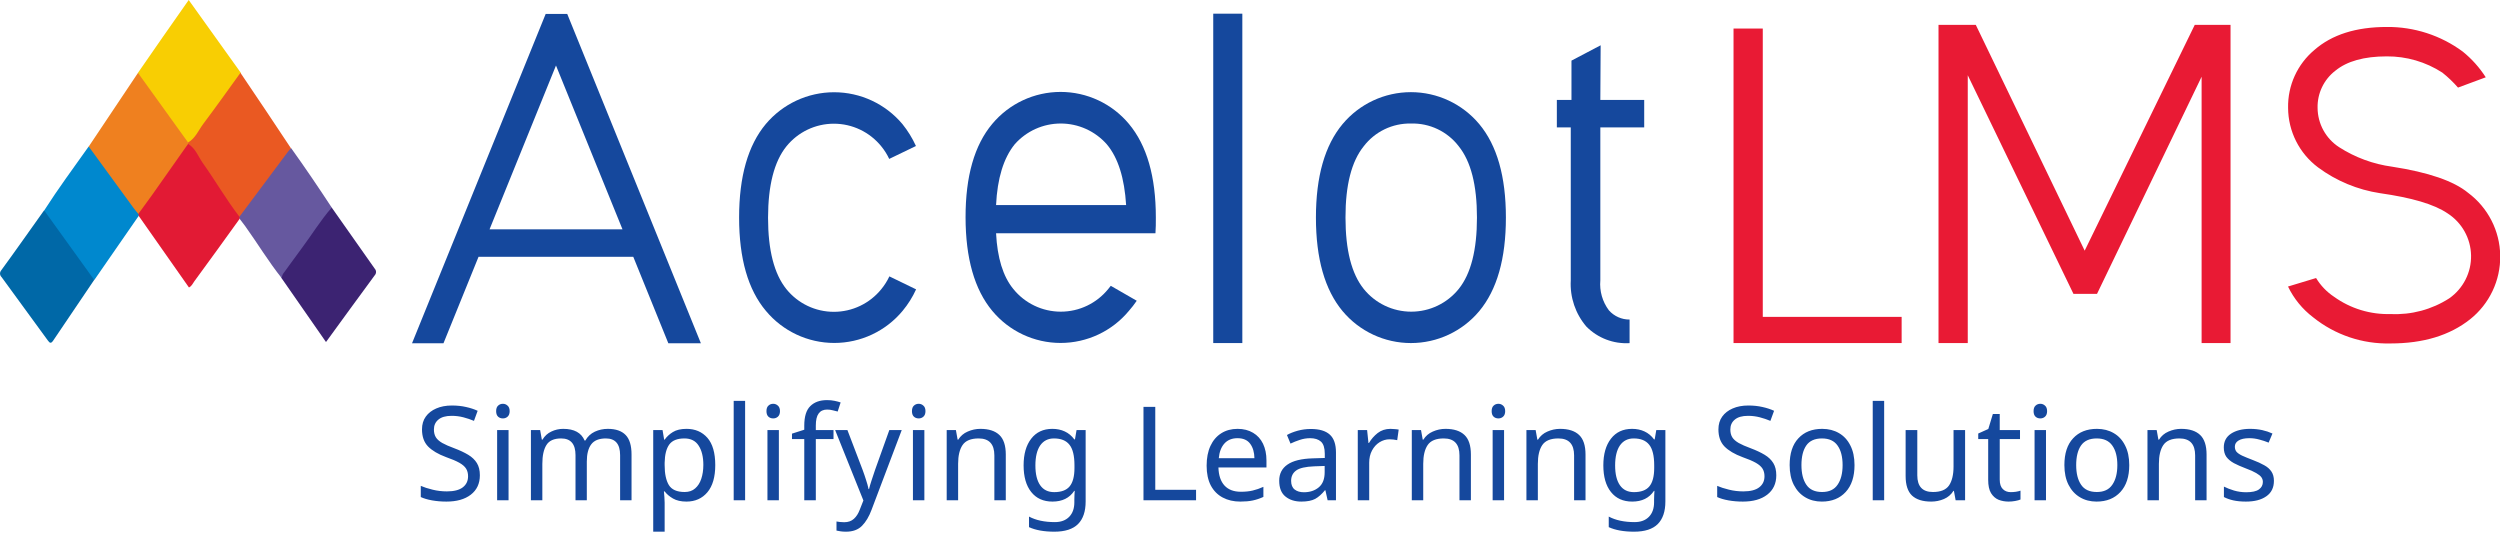
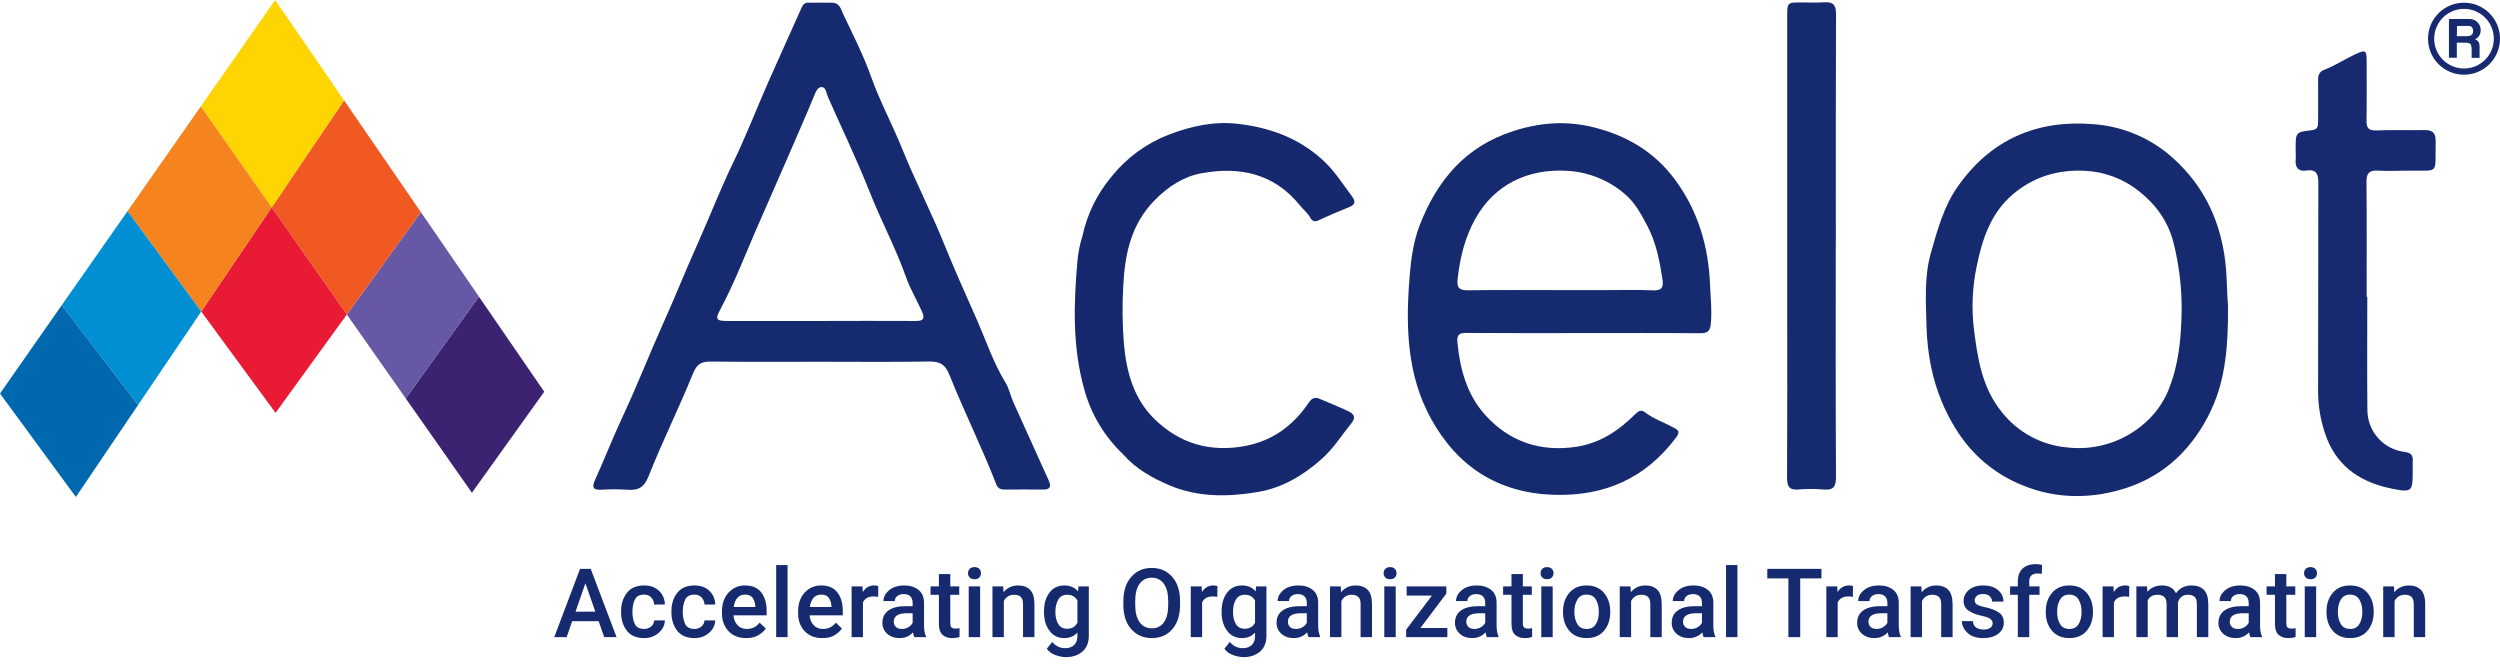
- <svg xmlns="http://www.w3.org/2000/svg" viewBox="0 0 317.95 68.55">
+ <svg xmlns="http://www.w3.org/2000/svg" viewBox="0 0 1212.45 321.64">
  <defs>
-     <style>.cls-1{fill:#e21a34;}.cls-2{fill:#f8ce03;}.cls-3{fill:#ea5922;}.cls-4{fill:#ef801f;}.cls-5{fill:#3c2372;}.cls-6{fill:#0088ce;}.cls-7{fill:#0068a7;}.cls-8{fill:#66589f;}.cls-11,.cls-9{fill:#15489d;}.cls-10{fill:#e91a34;}.cls-11{font-size:16.64px;font-family:Ogonek;}</style>
+     <style>.cls-1{fill:#16296f;}.cls-2{fill:#162971;}.cls-3{fill:#162a70;}.cls-13,.cls-4{fill:#162a6f;}.cls-5{fill:#3c2372;}.cls-6{fill:#6658a5;}.cls-7{fill:#fed403;}.cls-8{fill:#f05922;}.cls-9{fill:#e81a34;}.cls-10{fill:#f5841f;}.cls-11{fill:#018fd4;}.cls-12{fill:#0068ae;}.cls-13{font-size:46.6px;font-family:Roboto-Medium, Roboto;font-weight:500;}.cls-14{fill:none;stroke:#162971;stroke-miterlimit:10;stroke-width:3px;}</style>
  </defs>
  <g id="Layer_2" data-name="Layer 2">
    <g id="Layer_1-2" data-name="Layer 1">
-       <path class="cls-1" d="M30.47,27.84q-2.87,4-5.75,7.93c-.2.27-.33.62-.69.79l-6.4-9.12a.23.23,0,0,1-.14-.22,8.89,8.89,0,0,1,1.23-1.93c1.41-2.11,2.9-4.15,4.31-6.25.23-.34.41-.74.87-.86s.67.32.88.63c1.91,2.88,3.86,5.73,5.73,8.63A.36.36,0,0,1,30.47,27.84Z" />
-       <path class="cls-2" d="M17.54,9.27C19.65,6.23,21.75,3.18,24,0c2.27,3.16,4.45,6.21,6.63,9.26a1.8,1.8,0,0,1-.46,1q-2.64,3.62-5.24,7.24c-.22.32-.41.76-.95.66a1.3,1.3,0,0,1-.63-.57Q20.62,14,18,10.29A1.4,1.4,0,0,1,17.54,9.27Z" />
-       <path class="cls-3" d="M23.92,18.12c.95-.55,1.33-1.57,1.95-2.39,1.6-2.13,3.15-4.31,4.71-6.47Q33.79,14,37,18.85a1.56,1.56,0,0,1-.4.86c-1.83,2.47-3.65,4.95-5.51,7.4-.15.21-.25.55-.64.45-1.68-2.18-3.05-4.57-4.64-6.8-.6-.84-.93-1.9-1.89-2.46C23.86,18.23,23.86,18.17,23.92,18.12Z" />
-       <path class="cls-4" d="M23.92,18.12c0,.06,0,.12,0,.18-1.54,2.18-3.06,4.36-4.6,6.53-.57.8-1.16,1.59-1.73,2.38-.36.06-.51-.22-.67-.44-1.73-2.41-3.48-4.8-5.2-7.2a1.6,1.6,0,0,1-.43-.94l6.26-9.36Z" />
-       <path class="cls-5" d="M42.19,26.4l5.47,7.77a.62.62,0,0,1,0,.84c-2.05,2.78-4.08,5.58-6.2,8.49l-5.62-8.08c-.27-.41,0-.72.2-1,1.77-2.41,3.48-4.86,5.23-7.28C41.51,26.8,41.66,26.34,42.19,26.4Z" />
-       <path class="cls-6" d="M11.28,18.63,17,26.47c.18.25.4.49.6.74l.05.23L12,35.6c-.36-.05-.52-.35-.71-.6-1.82-2.44-3.57-4.93-5.39-7.38-.19-.25-.4-.51-.27-.87C7.39,24,9.37,21.32,11.28,18.63Z" />
-       <path class="cls-7" d="M5.61,26.75l5.7,7.92.67.93L6.77,43.31c-.27.4-.43.35-.68,0Q3.15,39.26.2,35.24a.62.62,0,0,1-.06-.84C2,31.86,3.79,29.3,5.61,26.75Z" />
-       <path class="cls-8" d="M42.19,26.4c-1.43,1.63-2.55,3.49-3.85,5.22-.75,1-1.45,2-2.19,3a1.11,1.11,0,0,0-.3.78c-1.7-2.12-3.1-4.46-4.68-6.66l-.7-.92,0-.28,6.18-8.28a5,5,0,0,1,.37-.43C38.8,21.31,40.51,23.84,42.19,26.4Z" />
-       <path class="cls-9" d="M60.86,32.66l-4.46,11h-4l17-41.89h2.74l17,41.89H85l-4.46-11Zm18.31-3.49L70.71,8.33,62.26,29.17Z" />
-       <path class="cls-9" d="M113.11,35.15l3.4,1.65a12.21,12.21,0,0,1-1.72,2.74,11.3,11.3,0,0,1-17.38,0Q94,35.5,94,27.67t3.39-11.89a11.35,11.35,0,0,1,17.38,0,13.07,13.07,0,0,1,1.72,2.79l-3.4,1.64a7.58,7.58,0,0,0-1-1.59,7.76,7.76,0,0,0-12.08,0q-2.32,2.89-2.33,9.07c0,4.13.78,7.15,2.33,9.08a7.76,7.76,0,0,0,12.08,0A7.66,7.66,0,0,0,113.11,35.15Z" />
-       <path class="cls-9" d="M126.68,29.67c.16,3.12.88,5.48,2.19,7.08a7.76,7.76,0,0,0,12.08,0,3.74,3.74,0,0,1,.32-.4l3.3,1.9a12.85,12.85,0,0,1-1,1.29,11.29,11.29,0,0,1-17.37,0q-3.39-4.07-3.4-11.9t3.4-11.89a11.32,11.32,0,0,1,17.37,0Q147,19.85,147,27.67c0,.7,0,1.37-.05,2Zm16.54-3.59c-.21-3.39-1-6-2.46-7.73a7.81,7.81,0,0,0-11.71,0q-2.13,2.64-2.37,7.73Z" />
-       <path class="cls-9" d="M158,1.74V43.63H154.3V1.74Z" />
-       <path class="cls-9" d="M188.13,15.78q3.39,4.06,3.39,11.89t-3.39,11.9a11.33,11.33,0,0,1-17.38,0q-3.39-4.07-3.39-11.9t3.39-11.89a11.33,11.33,0,0,1,17.38,0Zm-8.69-.07a7.38,7.38,0,0,0-6,2.89q-2.33,2.89-2.32,9.07c0,4.13.77,7.15,2.32,9.08a7.76,7.76,0,0,0,12.08,0c1.55-1.93,2.32-4.95,2.32-9.08s-.77-7.14-2.32-9.07A7.38,7.38,0,0,0,179.44,15.71Z" />
-       <path class="cls-9" d="M203.53,12.71h5.58V16.2h-5.58V35.65a5.55,5.55,0,0,0,1.09,3.82,3.48,3.48,0,0,0,2.63,1.17v3a7.14,7.14,0,0,1-5.48-2.09,8.32,8.32,0,0,1-2-5.89V16.2H198V12.71h1.86v-5l3.71-1.95Z" />
-       <path class="cls-10" d="M220.47,43.63v-40h3.72V40.3h17.66v3.33Z" />
-       <path class="cls-10" d="M250.26,9.57V43.63h-3.72V3.16h4.74l13.85,28.72,14-28.72h4.55V43.63H280V9.76L266.7,37.37h-3Z" />
-       <path class="cls-10" d="M294.81,21.29A9.5,9.5,0,0,1,291,13.71a9.36,9.36,0,0,1,3.35-7.36q3.34-2.92,9.2-2.92a16,16,0,0,1,9.66,3.13,13.74,13.74,0,0,1,2.93,3.27l-3.53,1.31a15.14,15.14,0,0,0-2-1.91,12.83,12.83,0,0,0-7.06-2.06Q299.23,7.17,297,9a5.8,5.8,0,0,0-2.25,4.72,6,6,0,0,0,2.74,5,16.61,16.61,0,0,0,6.74,2.48c4.61.71,7.84,1.82,9.66,3.32a10.15,10.15,0,0,1,.24,16.1q-3.87,3.06-10.09,3.06a15.1,15.1,0,0,1-9.85-3.32,10.78,10.78,0,0,1-3.2-3.92l3.57-1.08a7.52,7.52,0,0,0,2.28,2.38,11.74,11.74,0,0,0,7.2,2.2,12.64,12.64,0,0,0,7.46-2,6.51,6.51,0,0,0-.21-10.8c-1.73-1.18-4.6-2-8.59-2.57A17.71,17.71,0,0,1,294.81,21.29Z" />
-       <text class="cls-11" transform="translate(52.67 63.62)">Simplifying Learning Solutions</text>
+       <path class="cls-1" d="M524.92,114.62A66.63,66.63,0,0,1,539.2,85.5a66,66,0,0,1,27.65-20.2c11-4.21,22-6.57,33.5-5.25,14.94,1.72,28.64,6.51,40.37,16.84,6.16,5.42,10.25,12,14.95,18.32,1.85,2.48,1.66,4-1.37,5.26q-7.57,3-15,6.44a2.6,2.6,0,0,1-3.76-1.22c-1.29-2.41-3.44-4-5.09-6.06-12.56-15.58-29.33-19-47.82-15.59-8.81,1.61-16.27,6.57-22.73,13.17C548.66,108.69,545.6,122.89,544.8,138a204.49,204.49,0,0,0,.29,28.87c1.2,13.36,4.63,26.18,14.46,36,12.37,12.36,27.57,16.69,44.74,13.34,13.17-2.58,23.15-10.07,30.53-21.09,1.35-2,2.92-2.65,5-1.76,4.73,2,9.48,3.89,14.1,6.08,2.82,1.34,3.85,3,1.27,6.12-4.68,5.69-8.42,11.9-14.16,17-9.08,8.08-19.1,14-30.75,16-14.48,2.5-29.29,2.7-43.2-3.22-8.31-3.54-16.31-8-22.36-15A67.8,67.8,0,0,1,525.89,189c-5.87-20.72-5.18-41.78-3.32-62.85A57,57,0,0,1,524.92,114.62Z" />
+       <path class="cls-2" d="M1148.09,143.88c0,18.42-.14,36.85.05,55.27a20.47,20.47,0,0,0,17.91,20c3.33.39,4.33,1.69,4.08,4.7-.11,1.32,0,2.66,0,4,0,10.53-.13,11.18-10.36,9.09-14.23-2.91-25.67-10-31.34-24.43a64.19,64.19,0,0,1-4.2-24.21c.12-33.19,0-66.39.11-99.59,0-4.38-.92-6.69-5.78-6-3.9.55-5.5-1.4-5.21-5.22.14-1.82,0-3.65,0-5.48,0-7.84,0-8,7.88-8.86,2.87-.33,3-2,3-4.12,0-6.81.07-13.62,0-20.42,0-2.65.82-4,3.55-5,4.89-1.93,9.36-4.87,14.13-7.13,5.42-2.57,5.86-2.24,5.87,3.54,0,9.47.09,18.93-.07,28.39-.06,3.55.89,5,4.83,4.85,7.63-.35,15.3,0,23-.18,3.9-.09,5.78,1.08,5.7,5.38-.34,17,2.25,14-14.09,14.3-4.66.08-9.33.24-14,0-4.2-.27-5.48,1.33-5.45,5.44.17,18.59.08,37.18.08,55.77Z" />
+       <path class="cls-3" d="M890.3,119.39c0,37.35-.1,74.7.12,112,0,4.93-1.47,6.44-6.19,6a70.25,70.25,0,0,0-12,0c-4.55.38-5.56-1.53-5.54-5.76.16-29,.08-58.1.07-87.15V8.08c0-6.92,0-6.91,7-6.9,3.66,0,7.34.2,11-.06,4.35-.3,5.68,1.36,5.67,5.73-.16,37.52-.09,75-.09,112.54Z" />
+       <path class="cls-4" d="M508.57,232.93c-5.67-12.62-11.44-25.19-17.1-37.81-1.41-3.15-2.06-6.71-3.84-9.61-5.81-9.47-9.29-20-13.71-30.09-5.42-12.31-11-24.61-16.06-37.13-6.25-15.54-14-30.48-20.27-46-4.79-11.93-10.94-23.22-15.24-35.38-3.67-10.35-8.77-20.2-13.46-30.17-1-2.22-1.72-5.33-5.11-5.42-4-.11-8,0-12,0-1.79,0-2.48,1.15-3.14,2.66C383.31,16,377.8,28,372.49,40.05c-5.7,13-10.82,26.25-17,39-6.25,12.94-11.42,26.34-17.28,39.43-5.64,12.61-10.8,25.53-16.48,38.13C315,171.65,309,187,302,202c-4.78,10.13-8.8,20.61-13.44,30.81-1.89,4.17-.33,4.86,3.42,4.69a93.74,93.74,0,0,1,12,0c5.31.42,8.3-.76,10.58-6.56,6.65-16.83,14.76-33.08,21.55-49.86,2-4.93,4.45-5.79,9.07-5.73,17.63.22,35.27.09,52.9.09,17.31,0,34.61.19,51.91-.1,5.34-.08,8.21.8,10.51,6.57,7.12,17.86,15.76,35.1,22.7,53.06.73,1.9,2.08,2.44,3.86,2.45,6.33,0,12.65-.07,19,0C509.73,237.48,509.7,235.44,508.57,232.93ZM444,155.67c-15.47-.12-30.94,0-46.41,0v0q-22.2,0-44.41,0c-5.88,0-6.52-.63-3.77-5.77,6.39-11.92,11.28-24.53,16.59-36.91,5.08-11.8,10.38-23.51,15.45-35.32,4.42-10.27,9-20.5,13.24-30.85.8-1.94,1.71-4.63,3.81-4.59s2.22,2.92,3,4.72c6.77,15.39,14.13,30.55,20.29,46.18,5.52,14,12.67,27.2,17.66,41.41,2,5.65,5.23,11,7.69,16.58C448.7,154.64,447.76,155.7,444,155.67Z" />
+       <path class="cls-3" d="M829.34,138.26c-.74-18.69-5.71-35.9-17.07-51.23-10.08-13.61-23.67-21.41-39.61-25.35C759.74,58.49,747,59.36,734,63.54c-23.35,7.52-37,23.87-45.48,45.7-3.51,9.07-4.46,18.71-5.14,28.27-1.6,22.52-.62,44.91,10.47,65.25,12.73,23.33,32.47,36.32,59.62,37.21,24.6.8,44.56-7.92,59.43-27.83,2-2.72,1.18-3.48-1.14-4.73-4.64-2.52-9.72-4.2-14-7.46-1.88-1.44-3.24-.56-4.72.92-8,8-17,14-28.51,15.8-17.64,2.7-32.83-2.61-44.44-15.66-8.63-9.69-12.11-22.11-13.27-35.08-.32-3.62.88-4.48,4.34-4.46,19,.15,37.93.07,56.9.07v0c18.8,0,37.6-.09,56.4.07,3.85,0,5-1.06,5.3-5C830.31,150.44,829.58,144.37,829.34,138.26Zm-27.64,2.55c-7.63-.33-15.28-.1-22.93-.11H756.34c-14.79,0-29.58-.13-44.37.08-4.23.06-5.53-1.21-5.06-5.43,1.12-10.28,3.55-20.19,8.56-29.2,9.31-16.73,25.61-24.38,44.33-23.32a46.89,46.89,0,0,1,28,11.09c5.05,4.17,8,9.76,11.08,15.54,4.35,8.27,6,17,7.39,26C806.83,139.25,806,141,801.7,140.81Z" />
+       <path class="cls-4" d="M1078.74,123.37c-2.9-18.17-10.47-33.34-24-45.9a64.45,64.45,0,0,0-39.22-17.23c-27.23-2.27-49.69,7-66,30.15-7,10-9.88,21.16-13.09,32.32s-2.42,23-2.14,34.64c.46,19,4.89,36.61,15.61,52.79a66.82,66.82,0,0,0,31.4,25.38c16.38,6.66,33.84,6.49,50.3,1,18.74-6.21,32.27-19.6,40.69-37.5,7.28-15.47,8.33-32.16,8.26-50.56C1079.9,141.2,1080.17,132.32,1078.74,123.37Zm-27,65.66a43.23,43.23,0,0,1-12.94,17.33A48.35,48.35,0,0,1,1002.56,217a45.43,45.43,0,0,1-31.73-17.17c-9.55-11.72-11.71-25.87-13.51-40.12a93.66,93.66,0,0,1,1.27-30.22c2.65-13.12,6.74-26,17.56-35.21,10-8.49,21.65-12.07,34.9-11.46a45.43,45.43,0,0,1,26.44,10c8,6.29,14,14.59,16.56,24.67a130.17,130.17,0,0,1,4,33C1057.86,163.69,1056.71,176.83,1051.69,189Z" />
+       <polygon class="cls-5" points="263.94 189.97 228.87 238.97 196.78 193.23 232.26 143.85 263.94 189.97" />
+       <polygon class="cls-6" points="204.15 102.92 232.26 143.85 196.78 193.23 168.21 152.53 204.12 102.92 204.15 102.92" />
+       <polygon class="cls-7" points="204.15 102.9 204.15 102.92 204.12 102.92 166.87 48.67 204.15 102.9" />
+       <polygon class="cls-8" points="166.87 48.67 204.12 102.92 168.21 152.53 131.77 100.59 166.87 48.67" />
+       <polygon class="cls-9" points="131.77 100.59 168.21 152.53 133.64 200.22 97.6 151.09 131.77 100.59" />
+       <polygon class="cls-7" points="133.44 0 166.87 48.67 131.77 100.59 97.38 51.59 133.44 0" />
+       <polygon class="cls-10" points="97.38 51.59 131.77 100.59 97.6 151.09 61.87 102.39 97.38 51.59" />
+       <polygon class="cls-11" points="97.6 151.09 66.99 196.37 29.93 148.03 61.87 102.39 97.6 151.09" />
+       <polygon class="cls-12" points="66.99 196.37 36.8 241.02 0 190.85 29.93 148.03 66.99 196.37" />
+       <text class="cls-13" transform="translate(268.39 309.01)">Accelerating Organizational Transformation</text>
+       <circle class="cls-14" cx="1194.99" cy="18.77" r="15.96" />
+       <path class="cls-3" d="M1200.28,19.07c2,.66,2.28,2.1,2.27,3.73v5.26h-3.86c0-1.24,0-2.45,0-3.65,0-3.24-.4-3.71-3.62-3.71h-3.56V28h-3.82V9.29a4,4,0,0,1,.59-.08c3.07,0,6.14,0,9.22,0a5.41,5.41,0,0,1,5.41,6.83A4.43,4.43,0,0,1,1200.28,19.07Zm-8.75-1.53h5a5.24,5.24,0,0,0,1-.11,2.23,2.23,0,0,0,1.89-2.32c0-1.33-.58-2.41-1.74-2.49-2-.14-4,0-6.09,0Z" />
    </g>
  </g>
</svg>
